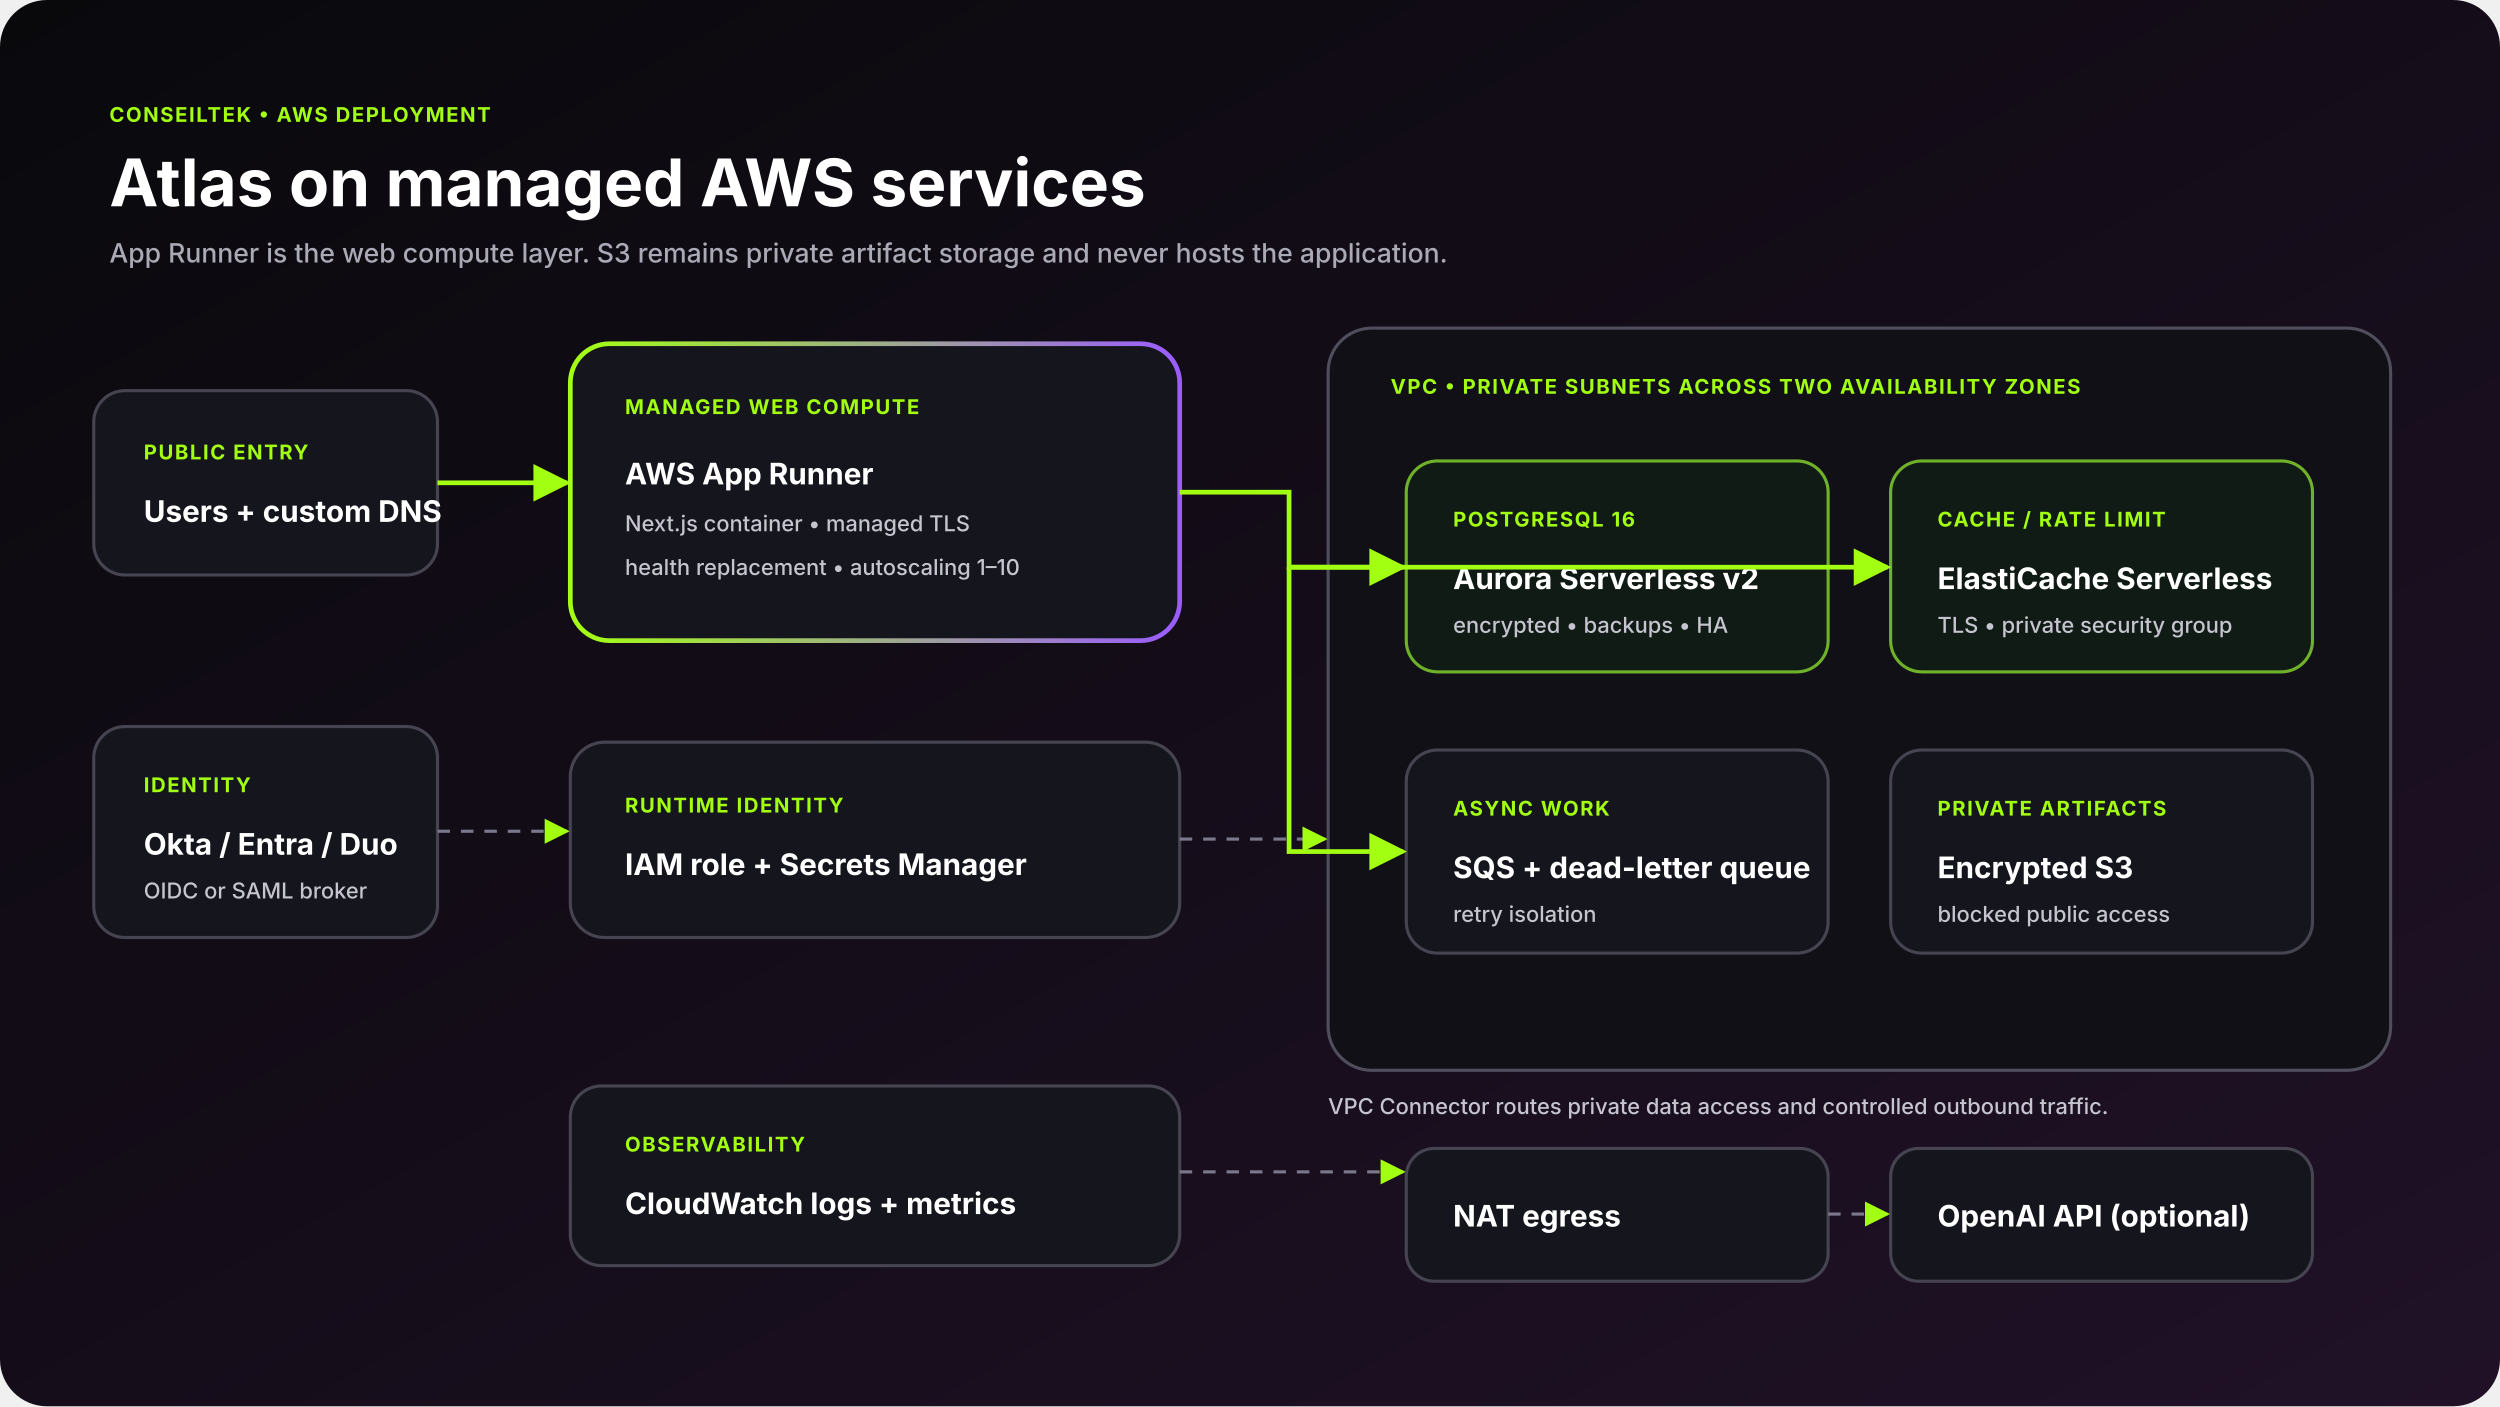
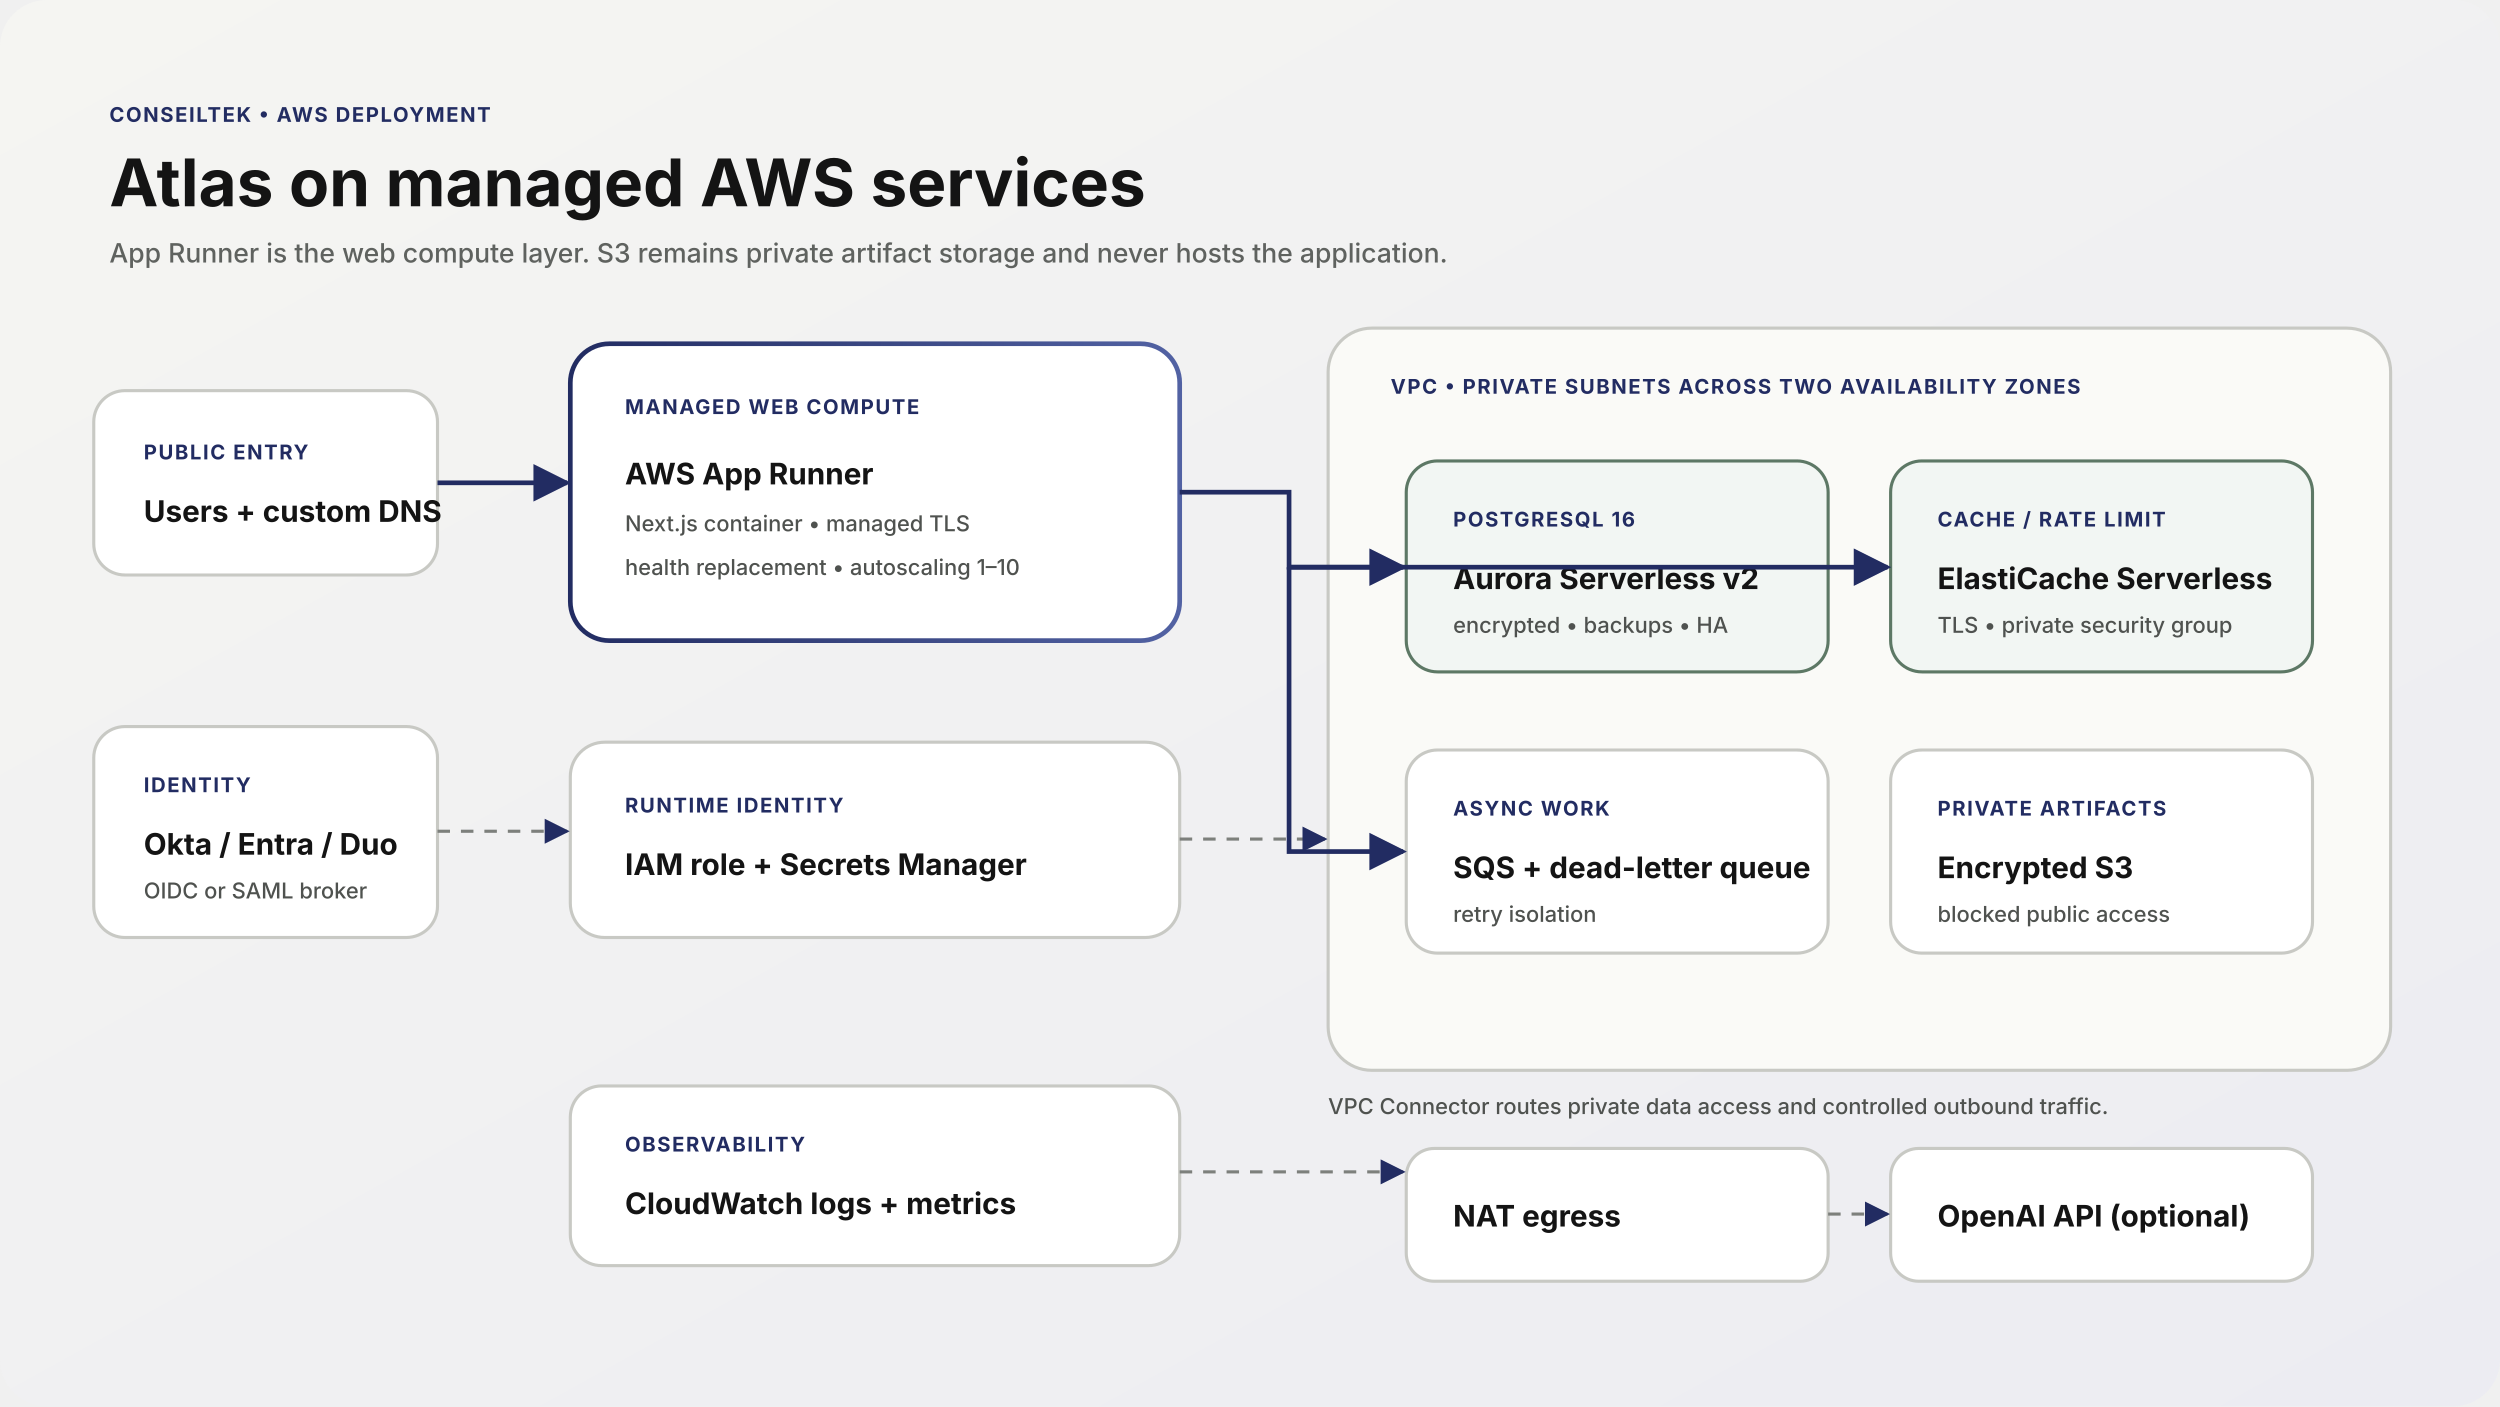
<svg xmlns="http://www.w3.org/2000/svg" width="1600" height="900" viewBox="0 0 1600 900" role="img" aria-labelledby="title desc">
  <defs>
    <linearGradient id="bg" x2="1" y2="1">
-       <stop stop-color="#09090c" />
-       <stop offset="1" stop-color="#201127" />
+       <stop stop-color="#f5f5f2" />
+       <stop offset="1" stop-color="#ececf2" />
    </linearGradient>
    <linearGradient id="g" x2="1">
-       <stop stop-color="#a3ff12" />
-       <stop offset="1" stop-color="#9b5cff" />
+       <stop stop-color="#222c62" />
+       <stop offset="1" stop-color="#5262a3" />
    </linearGradient>
    <marker id="a" viewBox="0 0 10 10" refX="9" refY="5" markerWidth="8" markerHeight="8" orient="auto">
-       <path d="M0 0l10 5-10 5z" fill="#a3ff12" />
+       <path d="M0 0l10 5-10 5z" fill="#222c62" />
    </marker>
-     <style>.title{font:700 42px Inter,Arial;fill:#fff}.sub{font:500 17px Inter,Arial;fill:#aaa9b6}.h{font:700 19px Inter,Arial;fill:#fff}.t{font:500 14px Inter,Arial;fill:#c5c4cf}.tiny{font:700 13px Inter,Arial;fill:#a3ff12;letter-spacing:1px}.b{fill:#15151d;stroke:#464451;stroke-width:2}.p{fill:#15151d;stroke:url(#g);stroke-width:3}.d{fill:#101b15;stroke:#6fb22a;stroke-width:2}.line{fill:none;stroke:#a3ff12;stroke-width:3;marker-end:url(#a)}.dash{fill:none;stroke:#7c788b;stroke-width:2;stroke-dasharray:8 7;marker-end:url(#a)}</style>
+     <style>.title{font:700 42px Inter,Arial;fill:#141414}.sub{font:500 17px Inter,Arial;fill:#5f625f}.h{font:700 19px Inter,Arial;fill:#141414}.t{font:500 14px Inter,Arial;fill:#4f524f}.tiny{font:700 13px Inter,Arial;fill:#222c62;letter-spacing:1px}.b{fill:#ffffff;stroke:#c8c9c4;stroke-width:2}.p{fill:#ffffff;stroke:url(#g);stroke-width:3}.d{fill:#f2f6f3;stroke:#5d7865;stroke-width:2}.line{fill:none;stroke:#222c62;stroke-width:3;marker-end:url(#a)}.dash{fill:none;stroke:#7d807c;stroke-width:2;stroke-dasharray:8 7;marker-end:url(#a)}</style>
  </defs>
  <rect width="1600" height="900" rx="30" fill="url(#bg)" />
  <text x="70" y="78" class="tiny">CONSEILTEK • AWS DEPLOYMENT</text>
  <text x="70" y="132" class="title">Atlas on managed AWS services</text>
  <text x="70" y="168" class="sub">App Runner is the web compute layer. S3 remains private artifact storage and never hosts the application.</text>
  <rect x="60" y="250" width="220" height="118" rx="20" class="b" />
  <text x="92" y="294" class="tiny">PUBLIC ENTRY</text>
  <text x="92" y="334" class="h">Users + custom DNS</text>
  <rect x="60" y="465" width="220" height="135" rx="20" class="b" />
  <text x="92" y="507" class="tiny">IDENTITY</text>
  <text x="92" y="547" class="h">Okta / Entra / Duo</text>
  <text x="92" y="575" class="t">OIDC or SAML broker</text>
  <rect x="365" y="220" width="390" height="190" rx="25" class="p" />
  <text x="400" y="265" class="tiny">MANAGED WEB COMPUTE</text>
  <text x="400" y="310" class="h">AWS App Runner</text>
  <text x="400" y="340" class="t">Next.js container • managed TLS</text>
  <text x="400" y="368" class="t">health replacement • autoscaling 1–10</text>
  <rect x="365" y="475" width="390" height="125" rx="22" class="b" />
  <text x="400" y="520" class="tiny">RUNTIME IDENTITY</text>
  <text x="400" y="560" class="h">IAM role + Secrets Manager</text>
-   <rect x="850" y="210" width="680" height="475" rx="28" fill="#101016" stroke="#504d5c" stroke-width="2" />
+   <rect x="850" y="210" width="680" height="475" rx="28" fill="#fafaf7" stroke="#c8c9c4" stroke-width="2" />
  <text x="890" y="252" class="tiny">VPC • PRIVATE SUBNETS ACROSS TWO AVAILABILITY ZONES</text>
  <rect x="900" y="295" width="270" height="135" rx="20" class="d" />
  <text x="930" y="337" class="tiny">POSTGRESQL 16</text>
  <text x="930" y="377" class="h">Aurora Serverless v2</text>
  <text x="930" y="405" class="t">encrypted • backups • HA</text>
  <rect x="1210" y="295" width="270" height="135" rx="20" class="d" />
  <text x="1240" y="337" class="tiny">CACHE / RATE LIMIT</text>
  <text x="1240" y="377" class="h">ElastiCache Serverless</text>
  <text x="1240" y="405" class="t">TLS • private security group</text>
  <rect x="900" y="480" width="270" height="130" rx="20" class="b" />
  <text x="930" y="522" class="tiny">ASYNC WORK</text>
  <text x="930" y="562" class="h">SQS + dead-letter queue</text>
  <text x="930" y="590" class="t">retry isolation</text>
  <rect x="1210" y="480" width="270" height="130" rx="20" class="b" />
  <text x="1240" y="522" class="tiny">PRIVATE ARTIFACTS</text>
  <text x="1240" y="562" class="h">Encrypted S3</text>
  <text x="1240" y="590" class="t">blocked public access</text>
  <rect x="365" y="695" width="390" height="115" rx="20" class="b" />
  <text x="400" y="737" class="tiny">OBSERVABILITY</text>
  <text x="400" y="777" class="h">CloudWatch logs + metrics</text>
  <rect x="900" y="735" width="270" height="85" rx="18" class="b" />
  <text x="930" y="785" class="h">NAT egress</text>
  <rect x="1210" y="735" width="270" height="85" rx="18" class="b" />
  <text x="1240" y="785" class="h">OpenAI API (optional)</text>
  <path d="M280 309H363" class="line" />
  <path d="M280 532H363" class="dash" />
  <path d="M755 315H825V363H898" class="line" />
  <path d="M825 363V545H898" class="line" />
  <path d="M825 363H1208" class="line" />
  <path d="M755 537H848" class="dash" />
  <path d="M755 750H898" class="dash" />
  <path d="M1170 777H1208" class="dash" />
  <text x="850" y="713" class="t">VPC Connector routes private data access and controlled outbound traffic.</text>
</svg>
